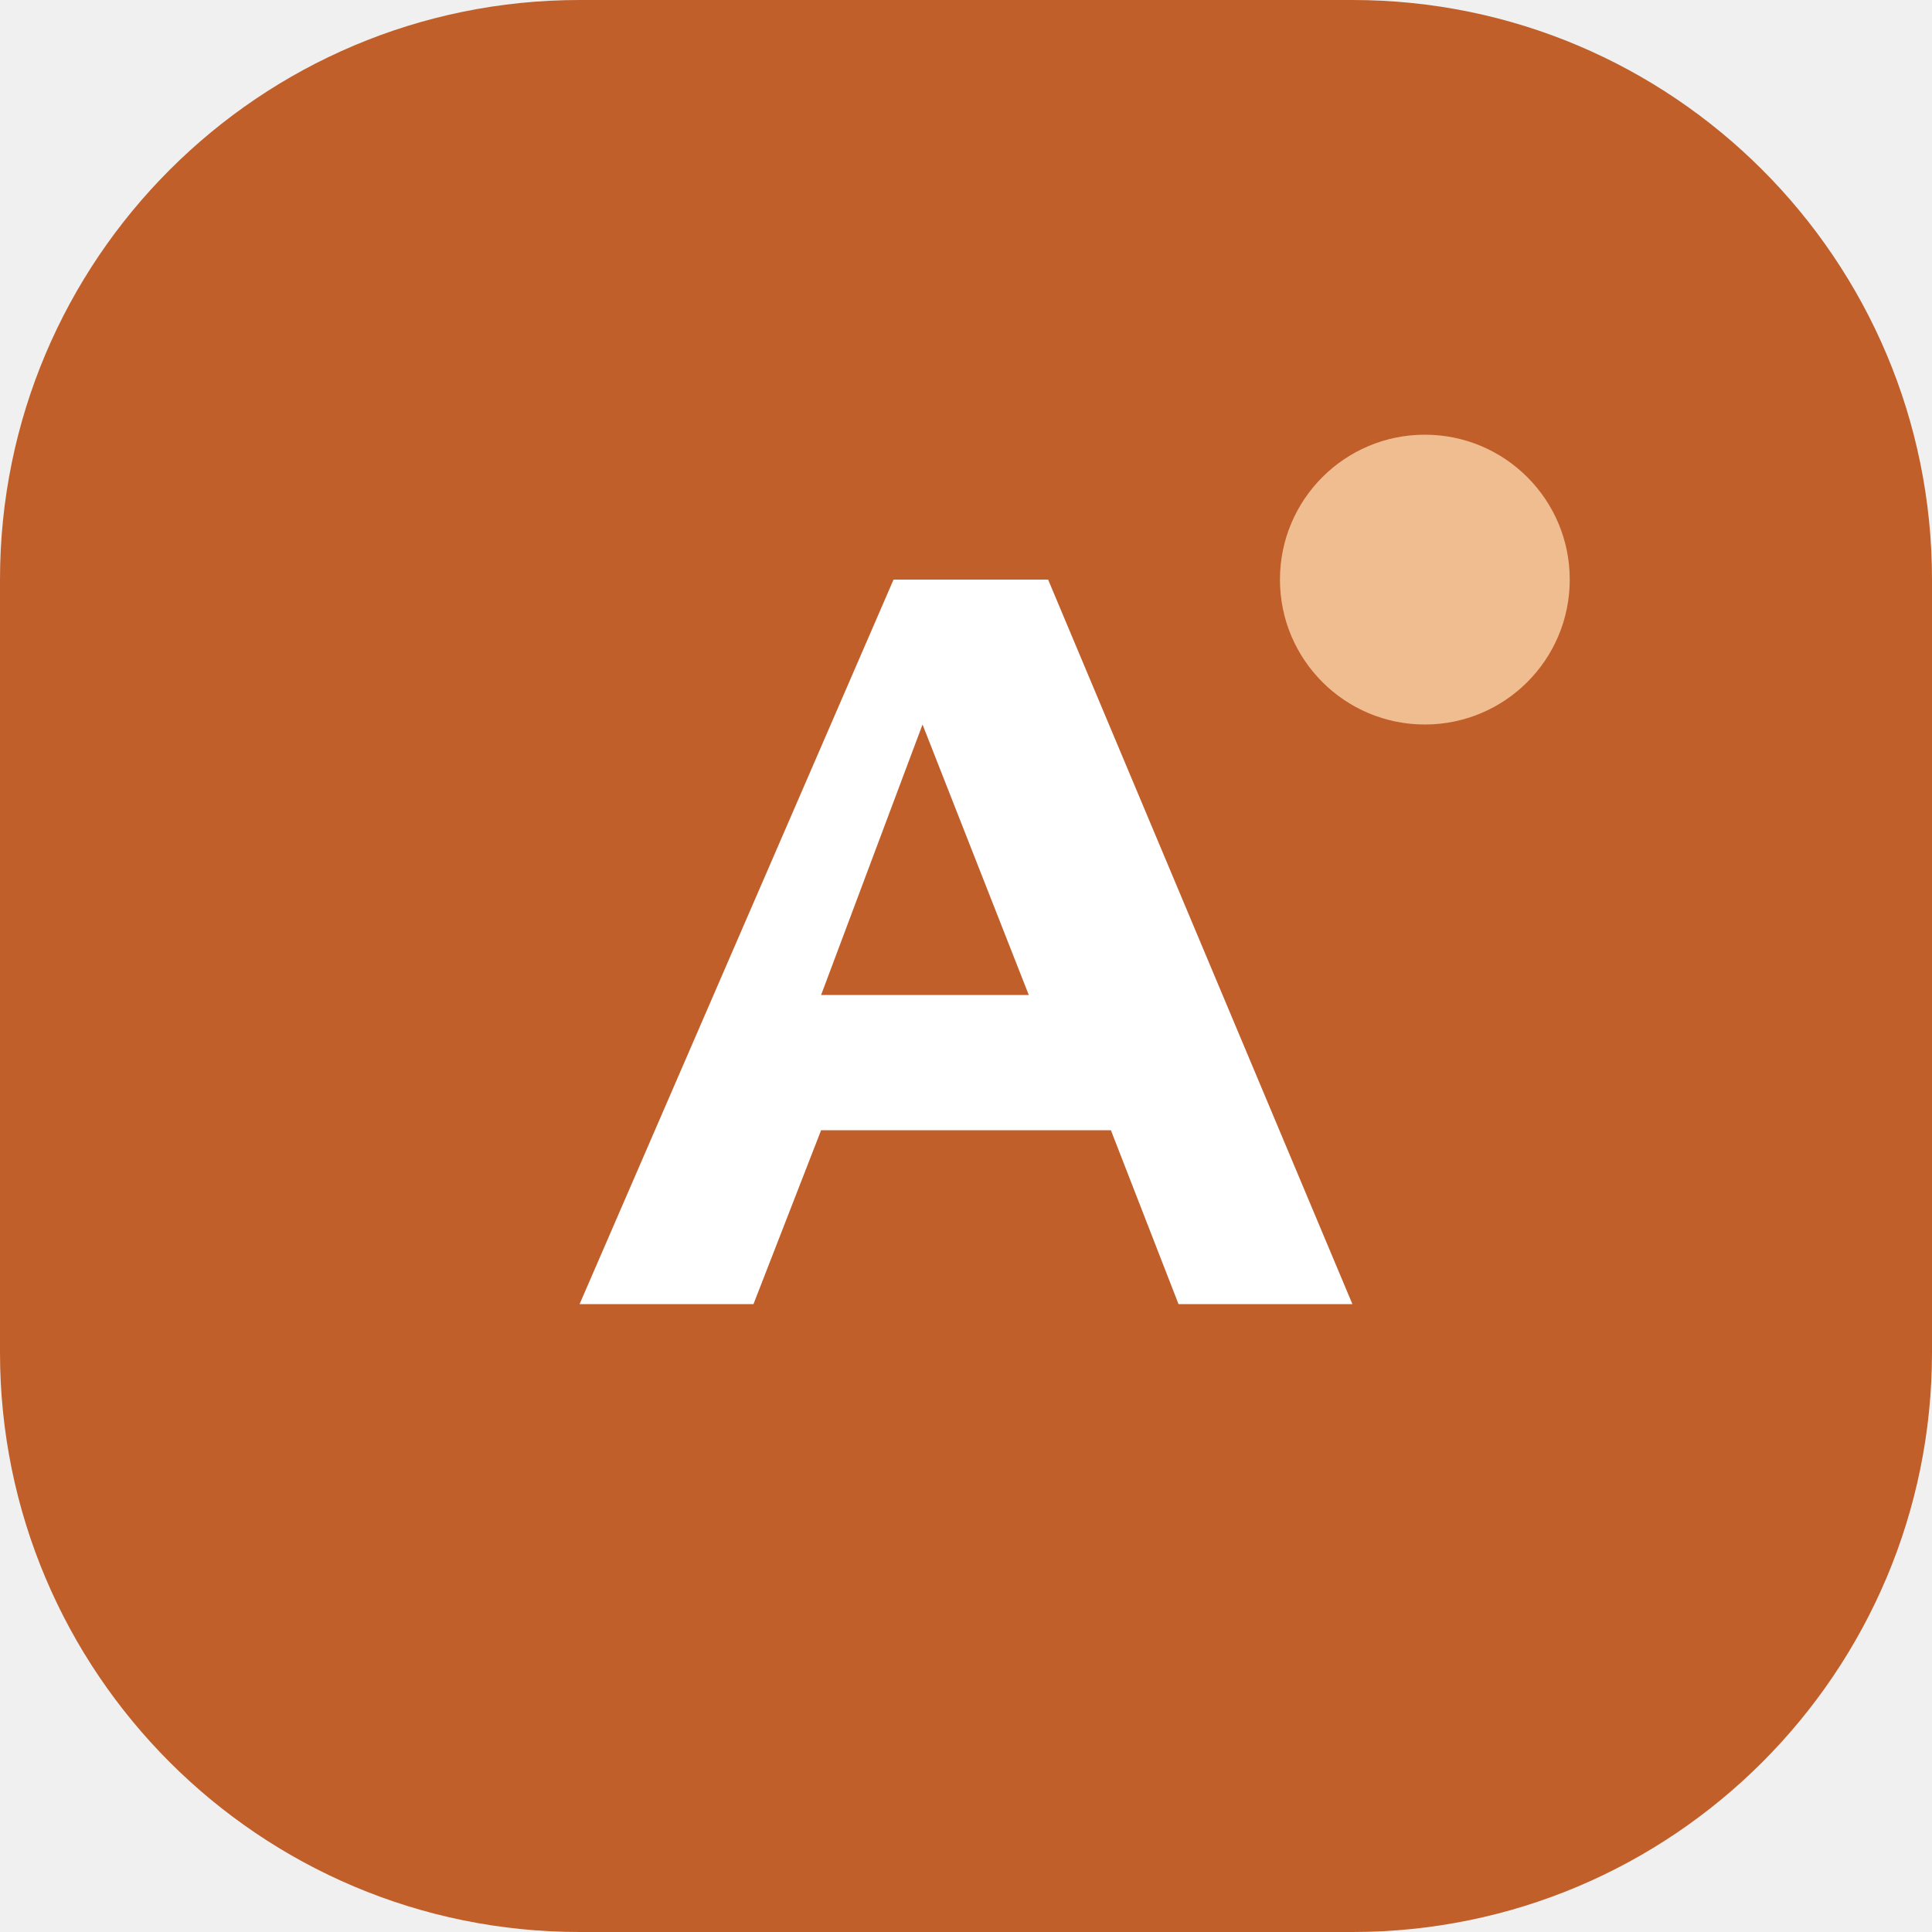
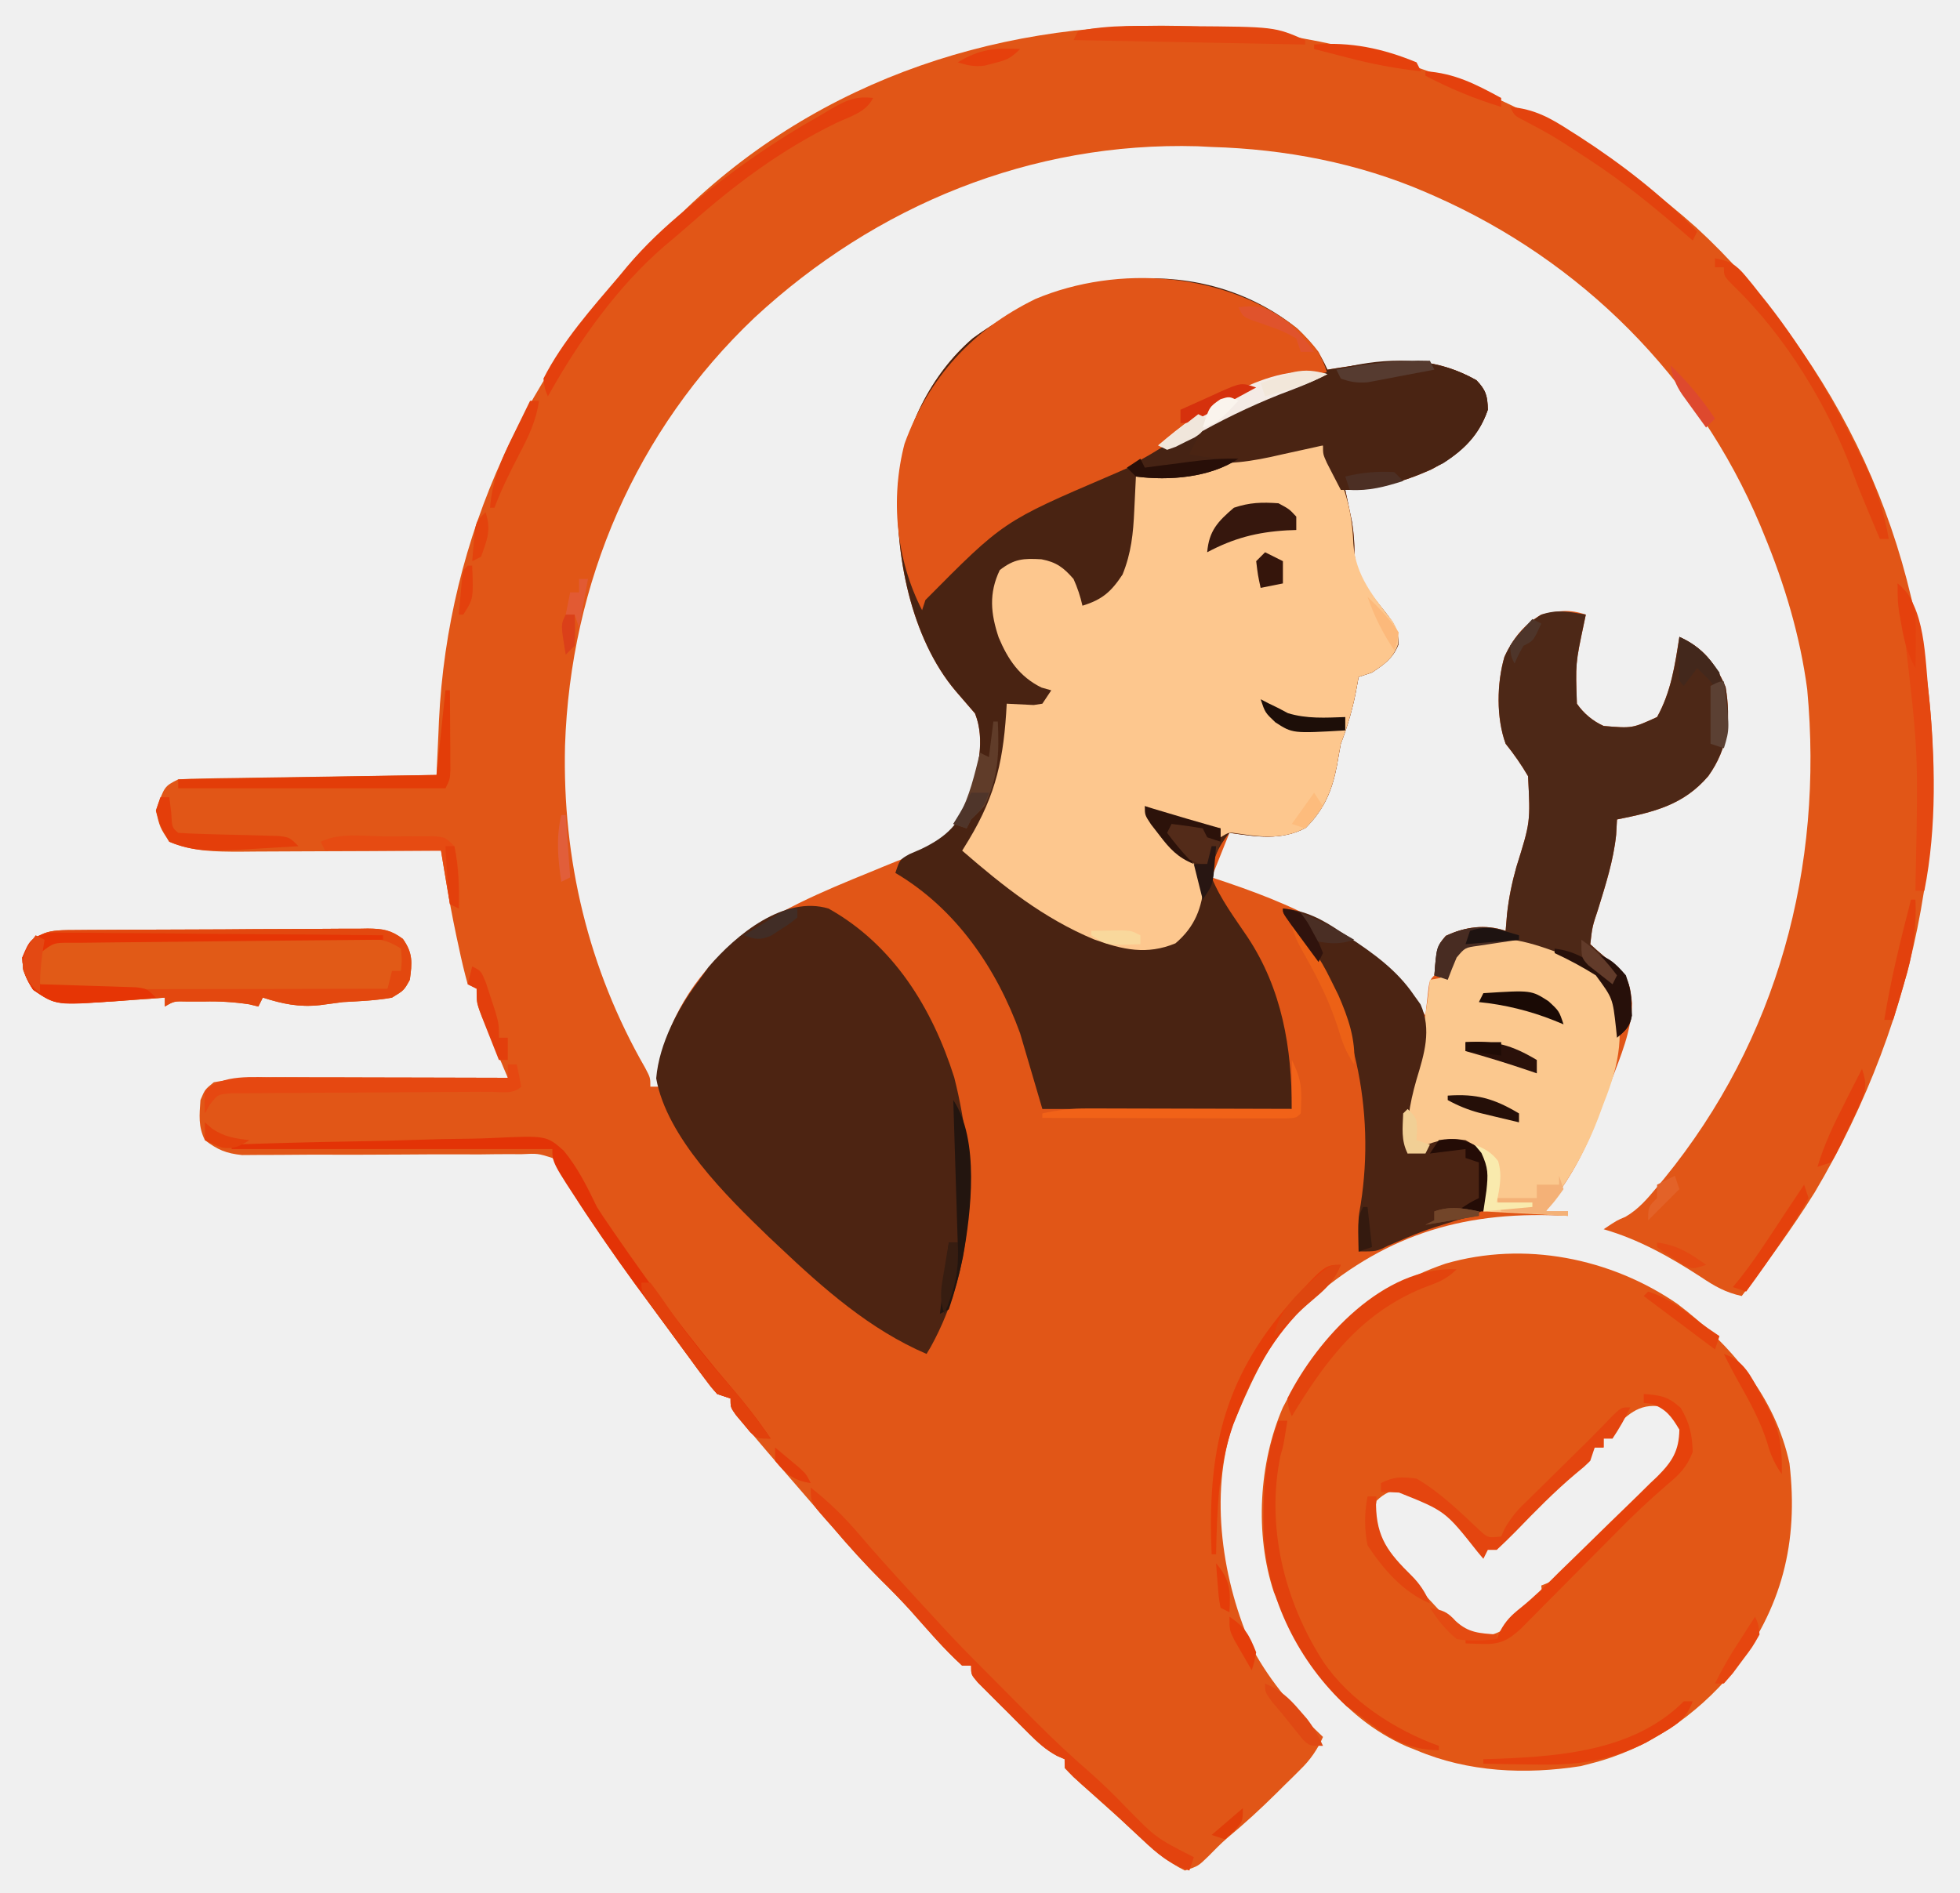
- <svg xmlns="http://www.w3.org/2000/svg" viewBox="0 0 40 40">
-   <rect width="40" height="40" rx="12" fill="#c15f2a" />
-   <path d="M12 27L18.5 12h3.2L28 27h-3.6l-1.4-3.6h-6L15.6 27H12zm5-6.4h4.3L19.1 15l-2.1 5.6z" fill="white" />
-   <circle cx="29.5" cy="12" r="3" fill="#f0bd91" />
+ <svg xmlns="http://www.w3.org/2000/svg" viewBox="0 0 440 425">
+   <path fill="#e15617" d="M380.76 51.05A146 146 0 0 1 401 74l1.26 1.7A162.5 162.5 0 0 1 429 134l.68 2.68c10.56 44.76.98 91.8-22.3 131.05-5.04 8.06-10.64 15.7-16.38 23.27-3.62-.8-6.03-2.17-9.13-4.25-6.9-4.49-13.92-8.45-21.87-10.75 3-2 3-2 4.87-2.77 3.02-1.74 5.05-4.2 7.25-6.85l1.46-1.74c25.5-31.26 35.84-69.96 32.12-109.86-1.6-12.04-5.06-23.58-9.7-34.78l-.87-2.12C381.13 84.62 354.9 58.52 322 44l-1.94-.85C304.86 36.59 288.52 33.48 272 33l-3.16-.16c-37.34-1.06-72.24 13.27-99.43 38.46-26.64 25.26-41.36 59.52-42.57 96.16-.6 25.57 5.23 50.12 18.02 72.36C146 242 146 242 146 244h2l.06-3.62c1.2-10.83 8.06-21.33 16.16-28.29 9.43-7.38 20.36-11.9 31.37-16.38l2.85-1.18q2.74-1.13 5.52-2.2c6.38-2.62 9.94-5.22 13.15-11.5 2.06-6.48 4.38-14.11 1.76-20.64l-4.3-5c-10.15-11.96-13.79-31.06-12.95-46.3 1.2-12.3 7.3-24.82 16.79-32.95 15.21-11.11 30.93-15.22 49.79-12.48C278.73 65.8 289.3 70.22 296 79q1.06 1.97 2 4l2.75-.44c11.53-1.76 20.28-3.05 30.69 2.82 2.14 2.22 2.49 3.53 2.56 6.62-2.24 6.59-6.77 10.3-12.77 13.45-6.4 2.86-12.23 4.38-19.23 4.55l.4 1.87.54 2.57.58 2.79a43 43 0 0 1 .54 7.08c.44 5.28 3.68 9.08 6.88 13.09 1.99 2.58 3.08 4.03 2.98 7.35-1.28 3.13-3.14 4.4-5.92 6.25l-3 1-.37 2.01A68 68 0 0 1 301 167q-.46 2.43-.88 4.88c-1.07 5.64-2.86 9.86-7 14-5.6 2.96-11.09 1.94-17.12 1.12l-4 10 3.3 1.1c18.26 6.2 33.5 13.6 44.7 29.9l.44-3.94c.43-3.93.43-3.93 1.56-5.06l.31-3.37c.69-3.63.69-3.63 2.25-5.5 4.38-2.03 8.8-2.68 13.44-1.13q.14-1.88.32-3.82c.4-3.62 1.1-6.98 2.08-10.48 3.17-10.12 3.17-10.12 2.63-20.43A59 59 0 0 0 338 167c-2.13-5.81-1.98-13.61-.28-19.49 1.95-4.17 4.24-7.16 8.28-9.51 3.91-.88 6.18-1.27 10 0l-.44 2.09c-1.88 8.9-1.88 8.9-1.56 17.91a14.5 14.5 0 0 0 6 5c6.42.55 6.42.55 12-2 3.14-5.67 4.02-11.65 5-18 5.31 2.4 8.14 5.98 10.37 11.25 1.25 7.44.57 13.76-3.87 20-5.6 6.55-12.24 8.08-20.5 9.75l-.19 3.44c-.61 5.8-2.37 11.24-4.08 16.8-1.27 3.8-1.27 3.8-1.73 7.76 1.97 1.86 4.06 3.53 6.15 5.25 2.6 2.47 2.82 4.49 3.23 8-.09 6.21-2.59 11.94-4.75 17.68q-1.11 3-2.2 6c-2.67 7.32-5.73 13.81-10.43 20.07l-2 3h5v1l-3.85-.14c-22.44-.58-39.57 5.72-56.26 21.09-6.47 6.6-10.26 14.65-13.89 23.05l-1.17 2.7c-5.47 15.92-2.39 35.68 4.42 50.61 4.01 7.43 9.61 13.93 15.75 19.69a22.5 22.5 0 0 1-5.01 7.24l-1.8 1.8-1.88 1.84-1.82 1.81c-3.52 3.49-7.14 6.8-10.95 9.97-1.5 1.3-2.9 2.73-4.29 4.15C269 419 269 419 266 420c-3.68-1.82-6.56-4.23-9.56-7l-2.6-2.38L251 408l-6.63-5.94-1.61-1.43q-1.93-1.77-3.76-3.63v-2l-1.74-.76c-2.56-1.4-4.3-3.02-6.37-5.08l-2.28-2.28-2.36-2.38-2.4-2.38-2.27-2.28-2.08-2.08C218 376 218 376 218 374h-2c-4.21-3.83-7.88-8.2-11.67-12.45q-3.14-3.43-6.46-6.67c-3.83-3.8-7.36-7.79-10.87-11.88l-2.98-3.42Q179 333.81 174 328l-1.57-1.82-4.24-5-2.46-2.89C164 316 164 316 164 314l-3-1a142 142 0 0 1-5.5-7.12l-9.38-12.75a464 464 0 0 1-14.77-20.94 63 63 0 0 1-4.98-8.76c-1.02-1.9-1.02-1.9-2.37-3.43-3.28-1.03-3.28-1.03-7.08-.84l-2.13-.02q-3.5 0-6.97.06l-4.86-.01a1092 1092 0 0 0-12.78.04q-10.23.07-20.45.03-3.57.01-7.14.05l-4.38.01-3.86.03c-3.61-.38-5.48-1.17-8.35-3.35-1.53-3.06-1.23-5.63-1-9 1-2.37 1-2.37 3-4 7.12-1.3 14.25-1.13 21.47-1.1h3.87l10.1.03 10.33.02L114 242l-1.53-3.61-1.97-4.7-1.01-2.38-.96-2.3-.89-2.1C107 225 107 225 107 222l-2-1c-.77-2.78-1.42-5.5-2-8.31l-.5-2.29a291 291 0 0 1-2.56-13.72l-.54-3.23L99 191l-2 .01a6374 6374 0 0 1-28.4.14q-5.55.04-11.1.05l-3.47.03c-5.7 0-10.74-.02-16.03-2.23-2.13-3.25-2.13-3.25-3-7 1.92-5.46 1.92-5.46 5-7q2.78-.18 5.55-.2l3.52-.07 3.81-.05 3.9-.06 10.24-.15 10.46-.16L98 174l.07-1.7.36-7.75.11-2.66c1.96-41.46 19.82-80 49.46-108.89l1.62-1.72c61.72-64.54 168.06-56.62 231.14-.23" />
+   <path fill="#492312" d="M291.24 73.8c2.96 2.86 5.04 5.44 6.76 9.2l2.75-.44c11.53-1.76 20.28-3.05 30.69 2.81 2.14 2.23 2.49 3.54 2.56 6.63-2.24 6.59-6.77 10.3-12.77 13.45-6.4 2.86-12.23 4.38-19.23 4.55l.4 1.87.54 2.57.58 2.79a43 43 0 0 1 .54 7.08c.44 5.28 3.68 9.08 6.88 13.09 1.99 2.58 3.08 4.03 2.98 7.35-1.28 3.13-3.14 4.4-5.92 6.25l-3 1-.37 2.01A68 68 0 0 1 301 167q-.46 2.43-.87 4.88c-1.08 5.64-2.87 9.86-7 14-5.56 2.94-11.16 1.98-17.13 1.12-2.61 3.22-3.78 5.84-4 10 1.96 4.87 5.18 9.11 8.09 13.45C287.8 222.1 290 235.25 290 249h-56l-5-17c-5.3-14.6-14.37-27.96-28-36 1-3 1-3 3.14-4.21l2.67-1.16c5.89-2.84 8.57-5.64 10.88-11.75 1.8-5.96 3.56-12.75 1.19-18.7l-4.32-5c-10.14-11.95-13.78-31.05-12.94-46.3 1.2-12.3 7.3-24.81 16.79-32.94 20.99-15.34 51.27-19.52 72.83-2.14" />
+   <path fill="#e25716" d="M376.57 292.77c11.89 9.02 21.95 20.86 25.15 35.82 2.07 17.73-1.67 32.48-12.66 46.72-8.37 10-19.28 17.5-32.06 20.69l-2.13.55c-12.4 1.94-25.29 1.37-36.87-3.55l-2.21-.87c-15.1-6.7-23.8-19.91-29.83-34.67-4.3-12.95-3.36-29.06 2.04-41.46 8.07-15.6 19.76-26.53 36.5-32.27 17.68-5.13 37.05-1.29 52.07 9.04M362 321v2h-2v2h-2a123 123 0 0 0-5 5q-4.31 4.39-8.62 8.75l-2.32 2.36-2.22 2.25-2.02 2.05C336 347 336 347 333 348l-2.16-2.3-2.9-3.01-1.41-1.52A26 26 0 0 0 315 334c-2.52.66-4.16 1.16-6 3-.74 4.66-1.04 7.44 1.62 11.43A159 159 0 0 0 318 356l2.8 3.08 5.43 5.87c2.68 2.3 2.68 2.3 6.27 2.63 4.24-.7 5.87-1.99 8.94-4.95l2.62-2.47c2.16-1.92 2.16-1.92 1.94-4.16l1.6-.63c3.37-1.92 5.93-4.56 8.66-7.26q.89-.87 1.8-1.76l3.72-3.7q2.85-2.84 5.73-5.62l3.63-3.6 1.73-1.68c3.36-3.4 5.07-5.75 5.13-10.75-1.4-2.99-1.4-2.99-4-5-5.66-1.23-8.18 1.18-12 5" />
+   <path fill="#fdc78e" d="M297 100c4.4 7.48 6.48 13.42 6.82 22.1.45 7.14 4.6 12.05 8.85 17.47 1.33 2.43 1.33 2.43 1.18 5.1-1.18 3.24-3.01 4.44-5.85 6.33l-3 1-.37 2.01A68 68 0 0 1 301 167q-.46 2.43-.87 4.88c-1.08 5.64-2.87 9.86-7 14-5.03 2.66-9.76 2.09-15.18 1.28-2.03-.34-2.03-.34-3.95.84v-2l-1.69-.33A89 89 0 0 1 257 181c2.86 4.72 5.4 8.77 9.94 12 2.18 1.73 2.97 2.4 3.38 5.2-.47 5.65-2.05 9.87-6.44 13.61-6.44 2.66-11.84 1.44-18.25-.87C234.26 206.2 225.2 198.98 216 191l1.46-2.38c6.28-10.44 7.9-18.52 8.54-30.62l6.05.3 1.95-.3 2-3-2.19-.62c-4.93-2.42-7.55-6.32-9.62-11.25-1.78-5.33-2.25-9.91.25-15.13 3.26-2.54 5.32-2.66 9.37-2.42 3.35.64 4.97 1.87 7.19 4.42a31 31 0 0 1 2 6c4.44-1.36 6.45-3.13 9-7 1.96-4.83 2.4-9.24 2.63-14.37l.11-2.24q.14-2.7.26-5.39l2.8-.26c9.03-.97 17.6-2.66 26.37-5.06 4.4-1.19 8.23-1.96 12.83-1.68" />
+   <path fill="#4d2412" d="M186 204c14.53 8.13 23.28 22.33 28.21 37.9 5.09 20.03 4.95 42.03-5.26 60.51L208 304c-12.68-5.44-23.06-14.6-33-24l-2.45-2.3c-9.39-9.04-22.89-22.33-25.24-35.57.66-7.84 5-15.98 9.69-22.13l2.06-2.87c6.25-7.36 17.06-16.1 26.94-13.13" />
+   <path fill="#e15518" d="M291.24 73.77c3.23 3.07 5.56 5.83 6.76 10.23-3.42 1.81-6.95 3.13-10.56 4.5-6.92 2.7-13.38 6.01-19.9 9.55a251 251 0 0 1-18.54 8.83c-23.76 10.19-23.76 10.19-41.25 27.84L207 137c-5.83-11.31-7.17-24.98-3.94-37.37 5.42-14.9 15.23-25.58 29.38-32.5 18.6-7.82 42.72-6.07 58.8 6.64" />
+   <path fill="#4d2817" d="m356 138-.44 2.09c-1.88 8.9-1.88 8.9-1.56 17.91a14.5 14.5 0 0 0 6 5c6.42.55 6.42.55 12-2 3.14-5.67 4.02-11.65 5-18 5.31 2.4 8.14 5.98 10.38 11.25 1.24 7.44.56 13.76-3.88 20-5.6 6.55-12.24 8.08-20.5 9.75l-.19 3.44c-.61 5.8-2.37 11.24-4.08 16.8-1.27 3.8-1.27 3.8-1.73 7.76 1.97 1.86 4.06 3.53 6.15 5.25 2.19 2.07 2.74 3.71 3.05 6.69l.05 2.06.08 2.06c-.42 2.48-1.44 3.35-3.33 4.94l-.23-2.23-.4-2.96-.35-2.92c-1.36-3.86-3.64-5.79-7.02-7.89-7.17-3.16-15.1-6.17-23-5-3.49 1.44-4.65 2.29-6.31 5.69L325 220l-3-1c.48-6.38.48-6.38 2.56-8.87 4.38-2.03 8.8-2.68 13.44-1.13q.14-1.88.32-3.82c.4-3.62 1.1-6.98 2.08-10.48 3.17-10.12 3.17-10.12 2.63-20.43A59 59 0 0 0 338 167c-2.13-5.81-1.98-13.61-.28-19.49A21 21 0 0 1 346 138c3.7-1.23 6.2-.64 10 0" />
+   <path fill="#fbc88e" d="M351.48 214.54c4.54 1.89 7.82 3.28 10.52 7.46 2.92 9.5 1.63 16.72-2 25.75l-1.18 3.2A75 75 0 0 1 349 269l-2 3h5v1l-19-1 .81-4.69c.4-4.02.44-4.93-1.87-8.44-3.39-2.16-5-2.47-8.94-1.87l-3 2h-4c-2.96-5.92-.12-13.38 1.44-19.37A120 120 0 0 0 321 220l1.94-.35L325 219l.94-2.37c1.06-2.63 1.06-2.63 3.19-4.44 7.66-3.17 14.96-.41 22.35 2.35" />
+   <path fill="#e15a17" d="m17.32 208.82 2.3-.02 7.5-.04 2.58-.01 13.56-.05q7-.01 14-.08 5.4-.03 10.77-.04l5.16-.03q3.61-.04 7.23-.02l2.15-.04c3.36.04 5.15.3 7.87 2.32 2.28 3.2 2.1 5.36 1.56 9.19-1.31 2.37-1.31 2.37-4 4-3.65.66-7.3.8-11 1l-5.19.69c-4.71.5-8.3-.27-12.81-1.69l-1 2-2.05-.5a58 58 0 0 0-10.14-.63h-3.73c-3-.08-3-.08-5.08 1.13v-2l-2.96.22-3.85.28-3.83.28c-13.89.9-13.89.9-18.92-2.53-1.66-2.6-2.36-4.16-2.44-7.25 2.99-6.26 5.9-6.15 12.32-6.18" />
+   <path fill="#4b2413" d="M288 204c5.2.47 8.76 2.39 13 5.25l1.79 1.16c5.53 3.64 10.8 7.42 14.58 12.97l1.53 2.14c2.54 5.7.83 11.14-.9 16.85-1.65 5.72-2.42 10.69-2 16.63l3.13-1.5c3.46-1.46 6.08-2.08 9.87-1.5 2.81 1.56 2.81 1.56 5 4 .99 3.62 1.17 6.14.44 9.81-2 3.04-4 3.16-7.44 4.19-7.9 2.48-7.9 2.48-15.5 5.75C309 281 309 281 305 281c-.13-7.3-.13-7.3.48-10.7 3.27-20.94-1.32-43.4-13.86-60.61l-2.08-2.68C288 205 288 205 288 204" />
+   <path fill="#4a2413" d="M331.44 85.38c2.14 2.22 2.49 3.53 2.56 6.62-1.87 5.5-5.23 8.9-10 12-7.79 3.8-14.33 6.17-23 6l-2-3.87-1.12-2.18C297 102 297 102 297 100l-1.63.37-7.43 1.63-2.57.58c-6.64 1.43-12.68 2.04-19.37.42 1.74-5.7 5.06-7.93 10.17-10.75 16.8-7.93 37.72-16.77 55.27-6.87" />
+   <path fill="#e3480f" d="m17.32 208.82 2.3-.02 7.5-.04 2.58-.01 13.56-.05q7-.01 14-.08 5.4-.03 10.77-.04l5.16-.03q3.61-.04 7.23-.02l2.15-.04c3.36.04 5.15.3 7.87 2.32 2.28 3.2 2.1 5.36 1.56 9.19-1.31 2.37-1.31 2.37-4 4-3.65.66-7.3.8-11 1l-5.19.69c-4.71.5-8.3-.27-12.81-1.69l-1 2-2.05-.5a58 58 0 0 0-10.14-.63h-3.73c-3-.08-3-.08-5.08 1.13v-2l-2.96.22-3.85.28-3.83.28c-13.89.9-13.89.9-18.92-2.53-1.66-2.6-2.36-4.16-2.44-7.25 2.99-6.26 5.9-6.15 12.32-6.18m-8.29 3.48c-1.78 2.93-.8 5.51-.03 8.7 2.96 1.48 5.96 1.13 9.2 1.11h2.25l12.47-.02 13.45-.02 13.71-.02L87 222l1-4h2c.25-2.42.25-2.42 0-5-3.58-2.39-6.14-2.29-10.27-2.27l-2.23-.02-7.31-.01-5.08-.01H54.47q-6.83 0-13.65-.04-5.25-.02-10.49-.01-2.5 0-5.03-.02h-7.03q-1.05 0-2.1-.02c-2.83.04-4.75.12-7.14 1.7" />
+   <path fill="#e3430e" d="M182 334a75 75 0 0 1 11.1 10.78c5.55 6.49 11.37 12.75 17.15 19.03l1.5 1.64q4.52 4.87 9.25 9.55l8.81 8.88 2.33 2.35a230 230 0 0 0 13.04 12.18 137 137 0 0 1 7.5 7.28c6.79 6.95 6.79 6.95 15.32 11.31l-1 3c-4.51-1.44-7.2-3.76-10.62-7l-3.15-2.96-1.61-1.53q-2.4-2.23-4.85-4.39l-1.54-1.37-4.25-3.75c-1.98-2-1.98-2-1.98-4l-1.74-.76c-2.56-1.4-4.3-3.02-6.37-5.08l-2.28-2.28-2.36-2.38-2.4-2.38-2.27-2.28-2.08-2.08C218 376 218 376 218 374h-2c-4.21-3.83-7.88-8.2-11.67-12.45-2.1-2.3-4.24-4.5-6.46-6.68A186 186 0 0 1 187 343l-1.55-1.73C182 337.34 182 337.34 182 334" />
+   <path fill="#e33306" d="M52 257q14.04-.5 28.09-.73 6.53-.1 13.04-.33 6.3-.22 12.6-.27 2.4-.03 4.8-.15c12.17-.56 12.17-.56 16.02 2.85 3.18 3.85 5.29 8.15 7.45 12.63q1.38 2.19 2.86 4.3l1.23 1.8c8.24 11.94 16.76 23.58 26.23 34.57 3.13 3.64 6 7.35 8.68 11.33-3 0-3 0-4.6-1.46l-1.59-1.92-1.6-1.9C164 316 164 316 164 314l-3-1a142 142 0 0 1-5.5-7.12l-1.6-2.18-3.3-4.5-4.48-6.07A464 464 0 0 1 132.56 274l-1.21-1.81C124 261.07 124 261.07 124 258H52z" />
+   <path fill="#e64811" d="M114 239h2a88 88 0 0 1 1 5c-1.83 1.83-4.76 1.13-7.22 1.14l-1.96.01-4.24.02q-3.36 0-6.7.04-9.55.08-19.08.12-5.83.01-11.66.08l-4.45.01q-3.1 0-6.21.05l-3.58.02c-3.02.23-3.02.23-4.8 2.54L46 250c-.12-2.37-.12-2.37 0-5 3.96-3.96 10.9-3.06 16.23-3.11l7.24.01h3.87l10.1.03 10.33.02L114 242z" />
+   <path fill="#e4400d" d="M196 22c-1.63 3.26-5.13 4.12-8.31 5.63-12.4 6.05-22.72 13.79-33 22.9a393 393 0 0 1-5.4 4.61C138.62 64.28 129.79 76.77 123 89c-.71-1.65-.71-1.65-1-4 4.27-8.41 10.92-15.86 17-23l1.84-2.22c4.03-4.75 8.36-8.82 13.16-12.78l1.58-1.33A184 184 0 0 1 184 26l1.89-1.13c3.58-2.12 5.9-3.38 10.11-2.87" />
+   <path fill="#e2410d" d="M287 319h2c-.9 5.69-.9 5.69-1.52 7.71-3.36 15.99.86 32.82 9.52 46.29 5.87 8.78 16.14 15.46 26 19v1c-7.73-.14-12.02-3.34-18-8l-2.69-1.87c-10.67-9.82-17.87-24.16-18.6-38.66-.24-8.88.11-17.06 3.29-25.47" />
+   <path fill="#e6420b" d="M369 313c3.7.25 5.54.57 8.31 3.13 2.01 3.42 2.55 5.91 2.69 9.87-1.25 3.3-2.97 5.08-5.67 7.3a177 177 0 0 0-11.57 10.88l-1.96 1.97-6.11 6.16q-4.04 4.1-8.12 8.18l-1.86 1.89-1.74 1.75-1.52 1.54c-2.91 2.68-4.77 3.58-8.64 3.45L329 369v-1h7l.8-1.82c1.27-2.31 2.46-3.48 4.51-5.12 3.1-2.5 5.87-5.23 8.69-8.06l4.5-4.38q3.48-3.38 6.93-6.78l3.66-3.55q2.67-2.58 5.3-5.2l1.66-1.57c3.34-3.34 4.87-5.75 4.95-10.52-1.78-2.97-2.95-4.62-6.25-5.81L369 315z" />
+   <path fill="#e63505" d="M11.32 209.4a118 118 0 0 1 4.18.03h2.3q3.78.01 7.56.08l5.23.02q6.9.03 13.77.13 7.03.07 14.06.1 13.8.08 27.58.24v1l-2.83.02a11310 11310 0 0 0-39.98.4 3513 3513 0 0 0-18.09.18l-6.99.08h-2.1c-3.95-.02-3.95-.02-7.01 2.32-.17 3.58-.17 3.58 0 7l2.17.06 9.7.31 3.42.1 6.28.21C33 222 33 222 35 224l-5.81.5-3.27.28c-13.31 1-13.31 1-18.48-2.53-1.66-2.6-2.36-4.16-2.44-7.25 1.5-3.86 2.16-4.85 6.32-5.6" />
+   <path fill="#e4450f" d="M366 316a57 57 0 0 1-4 7h-2v2h-2l-1 3c-1.4 1.37-1.4 1.37-3.25 2.88-4.75 4-9.05 8.39-13.36 12.85q-2.14 2.18-4.39 4.27h-2l-1 2-1.29-1.54c-7.26-9.18-7.26-9.18-17.65-13.33q-2.02-.11-4.06-.13v-2c2.97-1.49 4.67-1.43 8-1 5.3 3.07 9.79 7.5 14.24 11.68 1.8 1.62 1.8 1.62 4.76 1.32l.78-1.77a24 24 0 0 1 4.74-5.94l2.1-2.08 2.2-2.15 2.15-2.13 4.16-4.1q4.6-4.48 9.06-9.14C364 316 364 316 366 316" />
+   <path fill="#e54811" d="M426 131c6.34 5.14 6.1 16.96 6.97 24.63 1.48 14.54 1.88 29.96-.97 44.37h-2l.05-3.34c.59-27.97.59-27.97-2.69-55.68-.6-3.3-.97-6.64-1.36-9.98" />
+   <path fill="#e33d08" d="M100 155h1q.05 4.94.06 9.88l.03 2.83v2.72l.02 2.5C101 175 101 175 100 177H40v-2l58-1z" />
+   <path fill="#e3440e" d="M385 58c3.29.57 4.73 1.4 6.85 3.96l1.57 1.9 1.64 2.08 1.73 2.16c8.48 10.85 15.29 22.58 21.27 34.96l1.12 2.3A62 62 0 0 1 424 121h-2l-2.25-5.37-1.4-3.36q-1.19-2.84-2.26-5.73c-5.63-15.27-15.2-31.05-26.95-42.37C387 62 387 62 387 60h-2z" />
+   <path fill="#e63e09" d="M301 284c-1.38 3.23-2.87 4.92-5.62 7.06-8.22 7-13.55 15.95-17.38 25.94l-1.16 2.91c-3.38 9.56-3.63 19.05-3.84 29.09h-1c-.95-22.5 2.31-39.06 17.69-56.56C297.47 284 297.47 284 301 284" />
+   <path fill="#f16218" d="M290 238c2.36 4.73 2.25 6.84 2 12-1 1-1 1-3.28 1.12h-6.52l-3.77-.02h-3.83l-10.1-.03-10.29-.02L234 251v-1a44 44 0 0 1 10.25-1.11h3.1l3.3.01 21.47.05L290 249z" />
+   <path fill="#e34710" d="M263.88 5.88h3.2c19.08.13 19.08.13 25.92 3.12v1l-52-1 1-2c7.06-1.55 14.69-1.16 21.88-1.12" />
+   <path fill="#e3430e" d="M339 24c5.47.49 9 2.46 13.5 5.38l2.1 1.33c9.57 6.2 18.44 13.11 26.4 21.29l-1 2-2.5-2.16C370.92 46.16 364.3 40.78 357 36l-2.85-1.87c-5.74-3.73-5.74-3.73-11.77-6.94C340 26 340 26 339 24" />
+   <path fill="#e64b12" d="m87 187.81 3.68-.03 3.5-.01 3.24-.01C100 188 100 188 102 190c1.12 4.7 1.08 9.2 1 14l-2-1-2-12H73l-1-2c4.35-2.17 10.22-1.18 15-1.19" />
+   <path fill="#f4ebe5" d="M298 84c-3.46 1.83-7.03 3.18-10.69 4.56a152 152 0 0 0-19.85 9.63c-1.79 1-3.62 1.9-5.46 2.81l-2-1c9.17-7.98 25.24-19.23 38-16" />
+   <path fill="#e3440d" d="M327 285c-2.4 2.4-4.4 3-7.56 4.19-13.94 5.7-21.85 16.25-29.44 28.81-.71-1.64-.71-1.64-1-4 6.78-13.52 21.67-29.76 38-29" />
+   <path fill="#36170d" d="M287 113c2.44 1.31 2.44 1.31 4 3v3l-2.09.08c-6.75.4-11.94 1.75-17.91 4.92.41-4.83 2.38-6.9 6-10 3.56-1.19 6.26-1.26 10-1" />
+   <path fill="#462314" d="m269 98-2 4c3.72.7 7.21 1.11 11 1-6.34 4.23-15.51 4.98-23 4l-2-2 5.13-2.91q2.31-1.36 4.56-2.84C265 98 265 98 269 98" />
+   <path fill="#23150f" d="M214 247c5.93 8.9 4.01 25.11 2.18 35.2A96 96 0 0 1 213 294l-2 1 2-16h2z" />
+   <path fill="#e2410c" d="M144 288h2c1.53 2.01 2.96 4.03 4.38 6.13 4.14 5.98 8.6 11.54 13.42 16.99 3.35 3.8 6.31 7.72 9.2 11.88-3 0-3 0-4.6-1.46l-1.59-1.92-1.6-1.9C164 316 164 316 164 314l-3-1c-1.36-1.47-1.36-1.47-2.74-3.35l-1.55-2.08-1.59-2.2-1.56-2.12-3.07-4.2q-1.48-2.04-2.99-4.06c-3.5-4.77-3.5-4.77-3.5-6.99" />
+   <path fill="#e5410c" d="M378 382h2c-1.5 4.1-3.85 5.44-7.56 7.56l-3 1.76c-8.52 4.17-15.53 5.09-25 4.87l-3.35-.04q-4.05-.06-8.09-.15v-1l3.52-.11c14.5-.57 30.6-2 41.48-12.89" />
+   <path fill="#e43e0a" d="m38 179 .44 3.44c.17 3.37.17 3.37 1.56 4.56q2.74.18 5.5.25l3.38.1 7.1.17 3.4.1 3.11.08C65 188 65 188 67 190q-5.28.34-10.56.63l-3 .19c-5.6.3-10.24.4-15.44-1.82-2-3.44-2-3.44-3-7l1-3z" />
+   <path fill="#27100a" d="M349 213c4.52.53 7.32 2.4 11 5h1l-4-4c3.8.54 5.54 2.11 8 5 .87 2.61 1.19 4.3 1.25 7l.08 2.06c-.42 2.48-1.44 3.35-3.33 4.94l-.23-2.23c-.73-6.62-.73-6.62-4.52-11.77a82 82 0 0 0-9.25-5z" />
+   <path fill="#482c22" d="M341 210v1l-2.55.37-3.32.5-3.31.5c-2.94.4-2.94.4-4.82 2.63q-1.06 2.48-2 5l-3-1c.49-6.43.49-6.43 2.69-8.87 5.91-2.88 10.26-1.9 16.31-.13" />
+   <path fill="#2c120a" d="m257 181 1.94.59q7.51 2.27 15.06 4.41v3l-4-1v-2h-7c1.61 2.71 3.25 5.37 5 8-3.61-1.47-5.4-3.41-7.75-6.5l-1.86-2.4C257 183 257 183 257 181" />
+   <path fill="#e3460f" d="M307 336h2l-.1 1.84c.1 7.42 2.77 10.8 7.97 15.93A18 18 0 0 1 321 360c-6.05-2.5-10.43-7.67-14-13a28 28 0 0 1 0-11" />
+   <path fill="#e5410c" d="M387 304c4.51 1.47 6.07 5 8.19 8.94l1.07 1.92c3.25 5.85 3.85 9.6 3.74 16.14a21 21 0 0 1-3.25-7c-1.55-4.85-3.84-9.1-6.35-13.52q-1.8-3.19-3.4-6.48" />
+   <path fill="#e3410d" d="M429 202h1a53 53 0 0 1-2.5 18.56l-.72 2.48q-.87 3-1.78 5.96h-2c1.47-9.14 3.69-18.04 6-27" />
+   <path fill="#532b19" d="M263 185q3.51.4 7 1l1 2 3 1c-1 3-1 3-3 5-1.81 0-1.81 0-4-1a65 65 0 0 1-5-6z" />
+   <path fill="#563b30" d="m321 81 1 2-8.25 1.56-2.36.46-4.38.82c-2.27.18-3.87-.06-6.01-.84l-1-2c7.1-1.34 13.77-2.24 21-2" />
+   <path fill="#603c29" d="M223 162h1c.35 7.1.11 12.55-3 19q-1.47 1.53-3 3l-1 2-3-1 1.31-1.81c2.39-4.51 3.47-9.26 4.69-14.19l2 1z" />
+   <path fill="#ec6116" d="M290 208c3.97 3.63 6.3 6.97 8.69 11.88l1.76 3.55c2.24 5.15 3.9 9.92 3.55 15.57-1.95-2.92-2.7-5.05-3.69-8.37-1.95-6.06-4.7-11.39-7.82-16.92C291 211 291 211 290 208" />
+   <path fill="#e5410c" d="m405 266 1 3a79 79 0 0 1-4.12 6.75l-1.26 1.9A308 308 0 0 1 392 290l-3-1 1.75-2.13c2.24-2.86 4.25-5.78 6.25-8.8l2-3.03 2-3.04z" />
+   <path fill="#e3410d" d="M119 90h2c-.62 4.45-2.38 8.07-4.44 12-2.04 3.94-4 7.84-5.56 12h-1c.5-6 2.4-10.57 5.06-15.94l1.15-2.36z" />
+   <path fill="#43281c" d="M377 143c4.16 1.88 6.35 4.25 9 8 .31 2.88.31 2.88 0 5l-2-3q-1.47-1.53-3-3l-3 4c-1-1-1-1-1.1-3.29l.04-2.77.02-2.79z" />
+   <path fill="#240c06" d="M323 256c3.7-.57 5.53-.26 8.81 1.56 2.86 3.18 3.12 5.2 3.19 9.44-.94 2.94-.94 2.94-2 5h-6c3-2 3-2 5-3v-8l-3-1v-2l-8 1z" />
+   <path fill="#e4410d" d="M418 240c1.13 3.3.93 4.93-.55 8.07l-1.06 2.28-1.14 2.34-1.1 2.37c-2.05 4.32-2.05 4.32-3.15 5.94l-3 1c1.53-5.1 3.71-9.66 6.13-14.37l1.12-2.24z" />
+   <path fill="#e5410c" d="M295 10c8.17-.66 15.43.87 23 4l1 2c-5.66-.6-11-1.62-16.5-3.06L295 11z" />
+   <path fill="#f4b177" d="m350 264 1 3c-1.94 2.69-1.94 2.69-4 5h5v1l-15-1-1-3h9v-3h5z" />
+   <path fill="#1a0a05" d="M333 223c10.75-.69 10.75-.69 14.63 1.81C350 227 350 227 351 230l-2.12-.87A62 62 0 0 0 332 225z" />
+   <path fill="#1d0e08" d="m283 157 1.69.88L287 159l2.13 1.13c4.26 1.3 8.44 1.02 12.87.87v3c-11.82.69-11.82.69-15.69-1.81C284 160 284 160 283 157" />
+   <path fill="#2a110a" d="M329 234c6.5-.46 10.42.67 16 4v3l-1.72-.59A269 269 0 0 0 329 236z" />
+   <path fill="#e33f0c" d="M106 217c2 1 2 1 3.07 3.62l1.06 3.25 1.07 3.25c.8 2.88.8 2.88.8 5.88h2v5h-2l-2.5-6.31-1.4-3.55C107 225 107 225 107 222l-2-1z" />
+   <path fill="#280f08" d="m256 103 1 2 3.32-.44 4.37-.56 2.18-.29c3.74-.48 7.35-.83 11.13-.71-6.34 4.23-15.51 4.98-23 4l-2-2z" />
+   <path fill="#e4440d" d="M370 290c4.38 1.37 7.56 3.78 11.13 6.56A88 88 0 0 0 386 300l-1 3-16-12z" />
+   <path fill="#e0532c" d="M278 69c4.41-.66 6.7.19 10.19 2.75A32 32 0 0 1 295 79h-3l-1-3a29 29 0 0 0-6-2.72l-2.19-.78-2.1-.72C279 71 279 71 278 69" />
+   <path fill="#de460f" d="M301 284c-1.41 3.3-3.06 5.15-5.81 7.44A126 126 0 0 0 286 300c1.05-6.2 6.29-10.48 10.81-14.5C299 284 299 284 301 284" />
+   <path fill="#5b4033" d="M387 153c1.33 10.56 1.33 10.56 0 15l-3-1v-13c2-1 2-1 3-1" />
+   <path fill="#e4410d" d="M320 16c6.5.42 11.33 2.91 17 6v2a96 96 0 0 1-17-7z" />
+   <path fill="#250f08" d="M325 246c6.5-.46 10.42.67 16 4v2l-5.75-1.37-3.23-.78A31 31 0 0 1 325 247z" />
+   <path fill="#e04913" d="M284 378c3.33 1.42 5.28 3.13 7.63 5.88l1.78 2.05A30 30 0 0 1 297 392c-3 0-3 0-4.46-1.36q-.74-.9-1.48-1.83l-1.56-1.93L288 385l-2.37-2.81C284 380 284 380 284 378" />
+   <path fill="#35150b" d="m284 124 4 2v5l-5 1c-.62-2.87-.62-2.87-1-6z" />
+   <path fill="#f9eaad" d="M331 257c2.33.93 3.76 1.69 5.31 3.69.98 3.29.33 5.99-.31 9.31h8v1l-11 1 .69-4.69c.38-3.64.44-5.03-1.13-8.44z" />
+   <path fill="#e5410d" d="M426 131c2.56 2.23 3.4 3.67 4 7q.1 3.13.06 6.25l-.02 3.27L430 150c-1.75-3.13-2.51-5.98-3.12-9.5l-.51-2.84C426 135 426 135 426 131" />
+   <path fill="#f2e7da" d="M298 84a46 46 0 0 1-9.25 3.63l-2.7.78q-1.01.3-2.05.59l-1-3q2.34-.8 4.69-1.56l2.63-.88c2.93-.61 4.82-.34 7.68.44" />
+   <path fill="#e6460f" d="M394 363c.74 1.64.74 1.64 1 4-1.58 2.8-1.58 2.8-3.81 5.75l-2.21 2.98L387 378h-2a85 85 0 0 1 5.63-9.75l1.9-2.98q.74-1.12 1.47-2.27" />
+   <path fill="#d6310d" d="m282 87-7.37 4-2.12 1.16C267.23 95 267.23 95 265 95v-3l6.81-3.06 1.95-.9c4.9-2.15 4.9-2.15 8.24-1.04" />
+   <path fill="#4c2f24" d="m313 106 2 2c-4.12 1.3-7.67 2.26-12 2l-1-3a36 36 0 0 1 11-1" />
+   <path fill="#f1cf95" d="M316 249c2 2 2 2 2.13 4.63L318 256l3 1-1 2h-4c-1.5-2.98-1.12-5.72-1-9z" />
+   <path fill="#4a2e24" d="M292 205c4.3 1.57 8.06 3.68 12 6-3.76 1.25-6.15.84-10 0-2-3-2-3-2-6" />
+   <path fill="#e34913" d="m8 210 2 1-.5 3.19c-.4 3.01-.6 5.78-.5 8.81a11 11 0 0 1-3.87-5.37c-.17-3.38.94-4.93 2.87-7.63" />
+   <path fill="#de492e" d="M375 82a71 71 0 0 1 10 12l-2 2-3.44-4.75-1.93-2.67A16 16 0 0 1 375 82" />
+   <path fill="#e6400c" d="M229 11c-2.13 2.13-3.04 2.48-5.87 3.19l-2.06.54c-2.3.3-3.88-.04-6.07-.73 5-3 8.33-3.3 14-3" />
+   <path fill="#371d11" d="M213 279h2c.33 6.21-.55 10.28-3 16-1.23-3.68-.7-5.88-.06-9.69l.59-3.57z" />
+   <path fill="#e3400c" d="M100 190h2c.95 4.76 1.08 9.17 1 14l-2-1c-.41-2.94-.41-2.94-.62-6.56l-.23-3.63z" />
+   <path fill="#e44b12" d="M321 361c2.85.57 3.8.78 5.81 3 2.92 2.67 5.33 2.7 9.19 3v1c-3.1.43-5.91.6-9 0-2.5-2.02-4.26-4.32-6-7" />
+   <path fill="#f0e6db" d="m269 93 2 1c-1 3-1 3-2.78 4.2l-2.16 1.05-2.15 1.08-1.91.67-2-1z" />
+   <path fill="#f9d89c" d="m245 209 4.38-.06 2.46-.04c2.16.1 2.16.1 4.16 1.1v2c-7.43.29-7.43.29-11-2z" />
+   <path fill="#1e1311" d="M341 210v1l-12 1 1-3c4.25-1.42 6.72-.2 11 1" />
+   <path fill="#412d26" d="M179 204v2c-1.6 1.32-1.6 1.32-3.75 2.69l-2.1 1.38c-2.54 1.1-3.61.87-6.15-.07l4.88-3 2.74-1.69C177 204 177 204 179 204" />
+   <path fill="#e25a33" d="M130 130h2l-2 11-1-3h-2l1-5h2z" />
+   <path fill="#e53e0a" d="M276 363c3.53 2.36 4.44 4.1 6 8-.42 2.2-.42 2.2-1 4l-2.5-4.31-1.4-2.43C276 366 276 366 276 363" />
+   <path fill="#e36228" d="m376 264 1 3-7 7c0-3 0-3 2-5v-3z" />
+   <path fill="#e15e3a" d="M126 183h1l1 14-2 1c-.76-5.23-1.2-9.77 0-15" />
+   <path fill="#e44911" d="M372 279c4.51.53 7.35 2.37 11 5-3 1-3 1-5.04.04l-2.15-1.42-2.17-1.4L372 280z" />
+   <path fill="#fdbc7d" d="m295 178 2 3-4 5-3-1z" />
+   <path fill="#e4430d" d="M109 115c1.32 3.97.37 6.12-1 10l-2 1q.17-2.2.38-4.37l.2-2.47C107 117 107 117 109 115" />
+   <path fill="#30130d" d="M288 204c1.82.22 1.82.22 4 1 1.52 2 1.52 2 2.81 4.44l1.33 2.43.86 2.13-1 2-4-5.44-2.25-3.06C288 205 288 205 288 204" />
+   <path fill="#281612" d="M272 190h1q-.17 2.16-.37 4.31l-.22 2.43C272 199 272 199 270 202l-2-8h3z" />
+   <path fill="#4f352a" d="M218 178h4c-1.02 3.05-1.77 3.87-4 6l-1 2-3-1 1.44-2.37q1.36-2.27 2.56-4.63" />
+   <path fill="#fcb97b" d="M307 134c2.65 2.58 4.94 4.92 7 8-.37 2.19-.37 2.19-1 4a50 50 0 0 1-6-12" />
+   <path fill="#4e352a" d="m344 139 2 1c-1.75 3.88-1.75 3.88-4 5-1.13 2.02-1.13 2.02-2 4-.81-1.62-.81-1.62-1-4 1.47-2.25 3.16-4.02 5-6" />
+   <path fill="#e4410d" d="M105 127h1c.29 7.43.29 7.43-2 11h-1l.68-7.71C104 128 104 128 105 127" />
+   <path fill="#faf4ed" d="M278 90c-4.62 4.88-4.62 4.88-8 6 1.46-4.63 1.46-4.63 4-6.37 2-.63 2-.63 4 .37" />
+   <path fill="#e3410b" d="m46 252 1.63 1.44c2.8 1.84 5.07 2.18 8.37 2.56-2.26 1.37-3.46 2.08-6.12 1.69C48 257 48 257 46 256z" />
+   <path fill="#623b2a" d="M355 211c3.32 2.25 5.58 4.8 8 8l-1 2q-1.76-1.35-3.5-2.75l-1.97-1.55C355 215 355 215 355 211" />
+   <path fill="#db4019" d="M127 138h2c.13 3.38.13 3.38 0 7l-2 2c-1.12-6.75-1.12-6.75 0-9" />
+   <path fill="#1f0c06" d="M329 234h8v3l-8-1z" />
+   <path fill="#e13e09" d="M279 406c0 3 0 3-2 5.19l-2 1.81-3-1z" />
+   <path fill="#e53d09" d="M273 351c3.16 3.75 3.28 6.1 3 11l-2-1c-.41-2.29-.41-2.29-.62-5.06l-.23-2.79z" />
+   <path fill="#e33e0b" d="M174 325q1.73 1.42 3.44 2.88l1.93 1.61C181 331 181 331 182 333c-3.79-.54-5.6-2.08-8-5z" />
+   <path fill="#341a0f" d="M306 271h1l1 9-3 1c-.12-7.75-.12-7.75 1-10" />
+   <path fill="#724529" d="M332 272v1l-12 2 2-1v-2c3.58-1.24 6.34-.75 10 0" />
+   <path fill="#724529" d="M332 272v1l-12 2 2-1v-2c3.58-1.24 6.34-.75 10 0" />
</svg>
